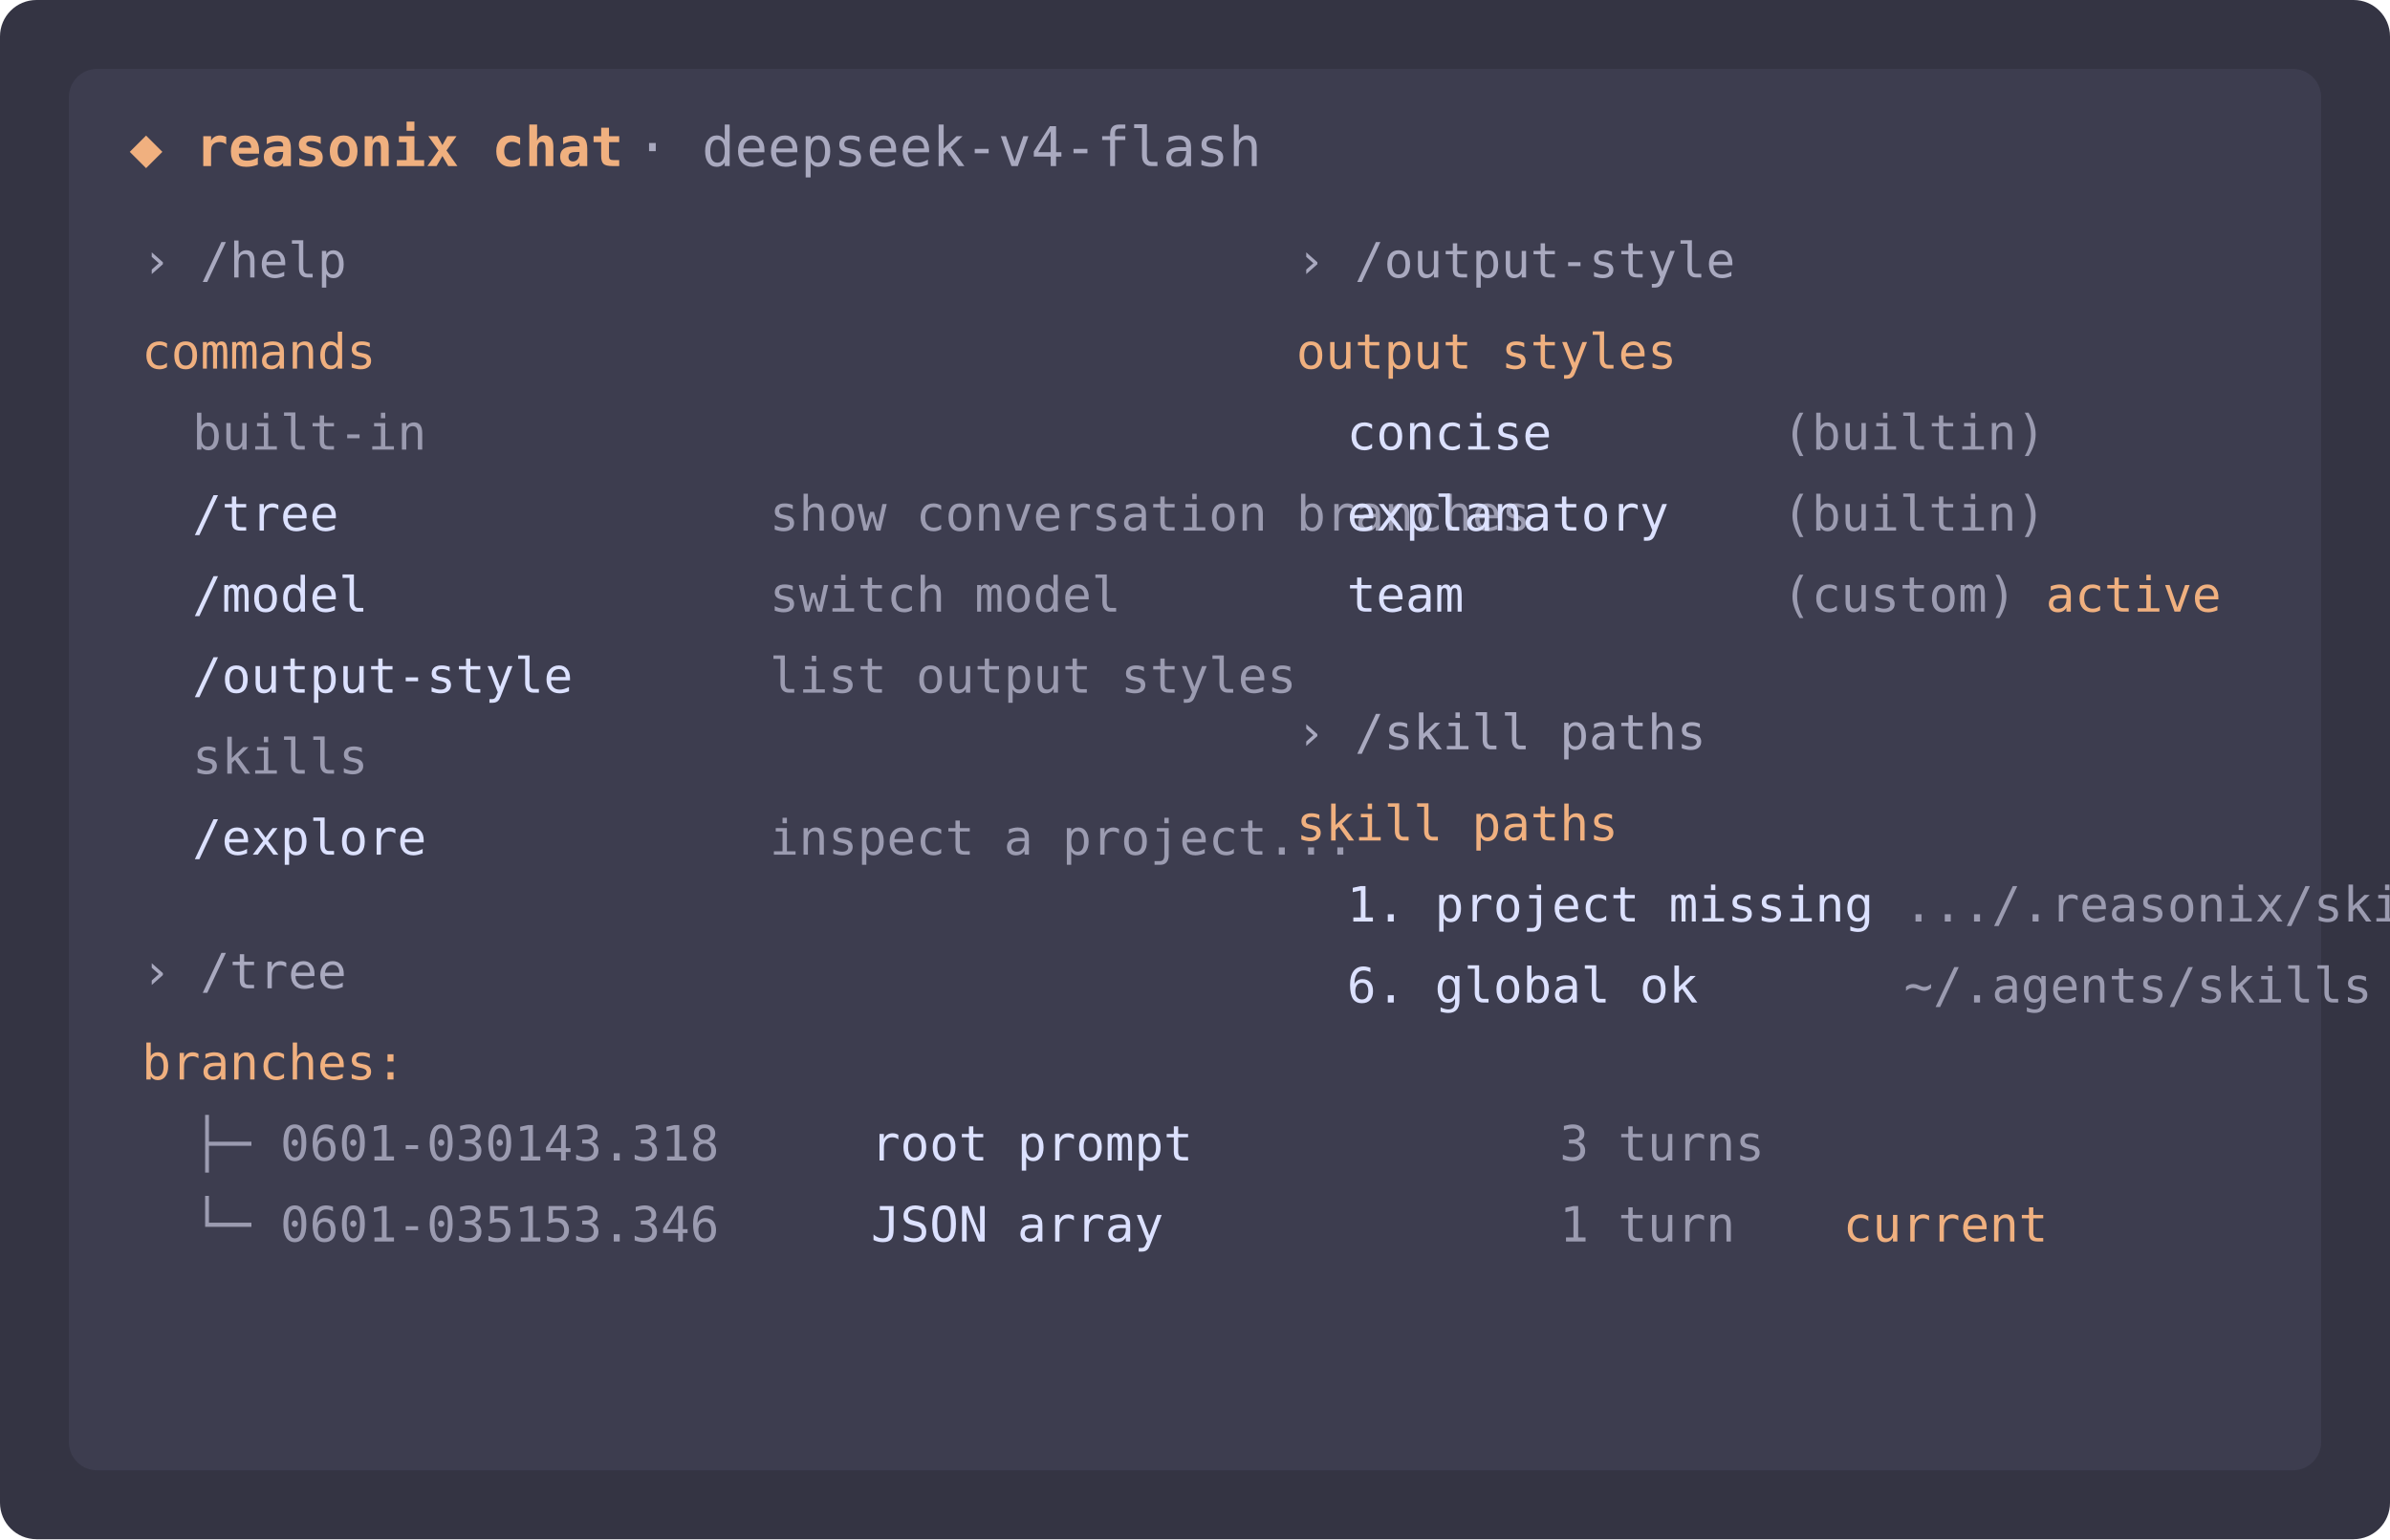
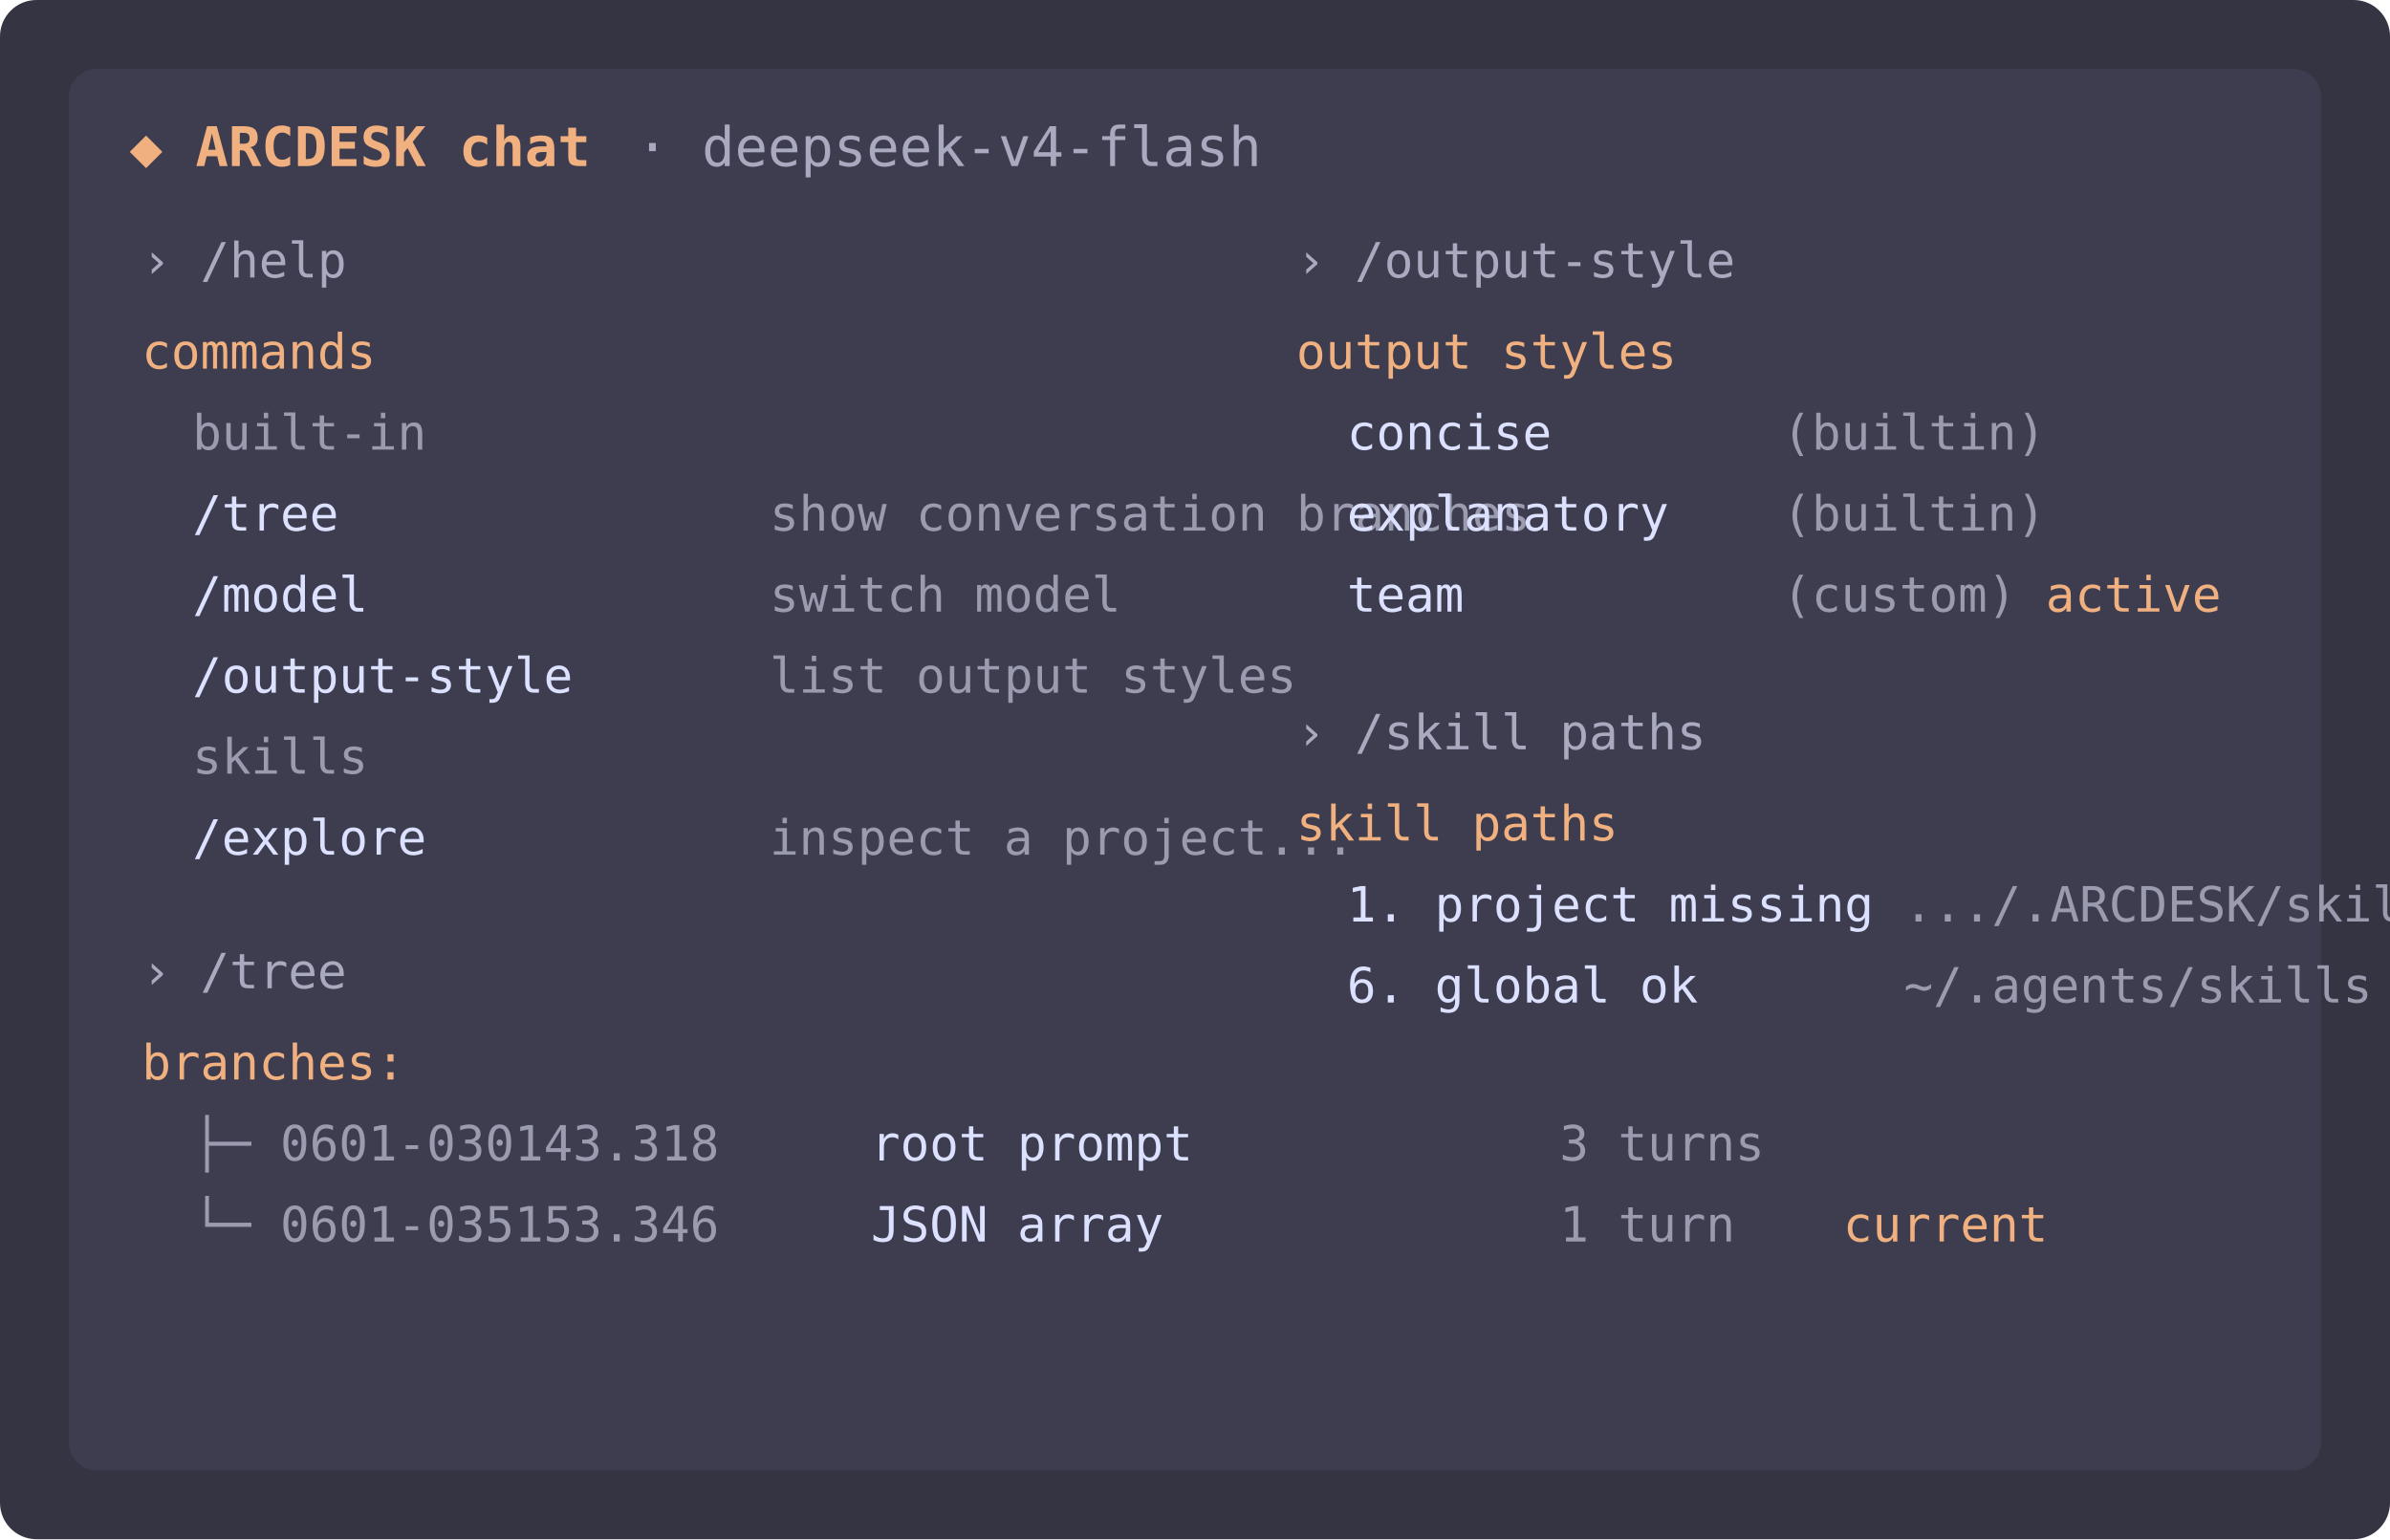
<svg xmlns="http://www.w3.org/2000/svg" width="1180" height="760" viewBox="0 0 1180 760" role="img" aria-labelledby="title desc">
  <rect width="1180" height="760" rx="18" fill="#343443" />
  <rect x="34" y="34" width="1112" height="692" rx="14" fill="#3d3d4f" />
-   <text x="64" y="82" fill="#f0b07f" font-family="Menlo, Consolas, monospace" font-size="27" font-weight="700">◆ reasonix chat</text>
+   <text x="64" y="82" fill="#f0b07f" font-family="Menlo, Consolas, monospace" font-size="27" font-weight="700">◆ ARCDESK chat</text>
  <text x="314" y="82" fill="#a9a9bf" font-family="Menlo, Consolas, monospace" font-size="27">· deepseek-v4-flash</text>
  <g font-family="Menlo, Consolas, monospace" font-size="24">
    <text x="70" y="137" fill="#a9a9bf">› /help</text>
    <text x="70" y="182" fill="#f0b07f">commands</text>
    <text x="95" y="222" fill="#9b9bb0">built-in</text>
    <text x="95" y="262" fill="#dce1ff">/tree</text>
    <text x="380" y="262" fill="#9b9bb0">show conversation branches</text>
    <text x="95" y="302" fill="#dce1ff">/model</text>
    <text x="380" y="302" fill="#9b9bb0">switch model</text>
    <text x="95" y="342" fill="#dce1ff">/output-style</text>
    <text x="380" y="342" fill="#9b9bb0">list output styles</text>
    <text x="95" y="382" fill="#9b9bb0">skills</text>
    <text x="95" y="422" fill="#dce1ff">/explore</text>
    <text x="380" y="422" fill="#9b9bb0">inspect a project...</text>
    <text x="70" y="488" fill="#a9a9bf">› /tree</text>
    <text x="70" y="533" fill="#f0b07f">branches:</text>
    <text x="95" y="573" fill="#9b9bb0">├─ 0601-030143.318</text>
    <text x="430" y="573" fill="#dce1ff">root prompt</text>
    <text x="770" y="573" fill="#9b9bb0">3 turns</text>
    <text x="95" y="613" fill="#9b9bb0">└─ 0601-035153.346</text>
    <text x="430" y="613" fill="#dce1ff">JSON array</text>
    <text x="770" y="613" fill="#9b9bb0">1 turn</text>
    <text x="910" y="613" fill="#f0b07f">current</text>
    <text x="640" y="137" fill="#a9a9bf">› /output-style</text>
    <text x="640" y="182" fill="#f0b07f">output styles</text>
    <text x="665" y="222" fill="#dce1ff">concise</text>
    <text x="880" y="222" fill="#9b9bb0">(builtin)</text>
    <text x="665" y="262" fill="#dce1ff">explanatory</text>
    <text x="880" y="262" fill="#9b9bb0">(builtin)</text>
    <text x="665" y="302" fill="#dce1ff">team</text>
    <text x="880" y="302" fill="#9b9bb0">(custom)</text>
    <text x="1010" y="302" fill="#f0b07f">active</text>
    <text x="640" y="370" fill="#a9a9bf">› /skill paths</text>
    <text x="640" y="415" fill="#f0b07f">skill paths</text>
    <text x="665" y="455" fill="#dce1ff">1. project  missing</text>
-     <text x="940" y="455" fill="#9b9bb0">.../.reasonix/skills</text>
+     <text x="940" y="455" fill="#9b9bb0">.../.ARCDESK/skills</text>
    <text x="665" y="495" fill="#dce1ff">6. global   ok</text>
    <text x="940" y="495" fill="#9b9bb0">~/.agents/skills</text>
  </g>
</svg>
